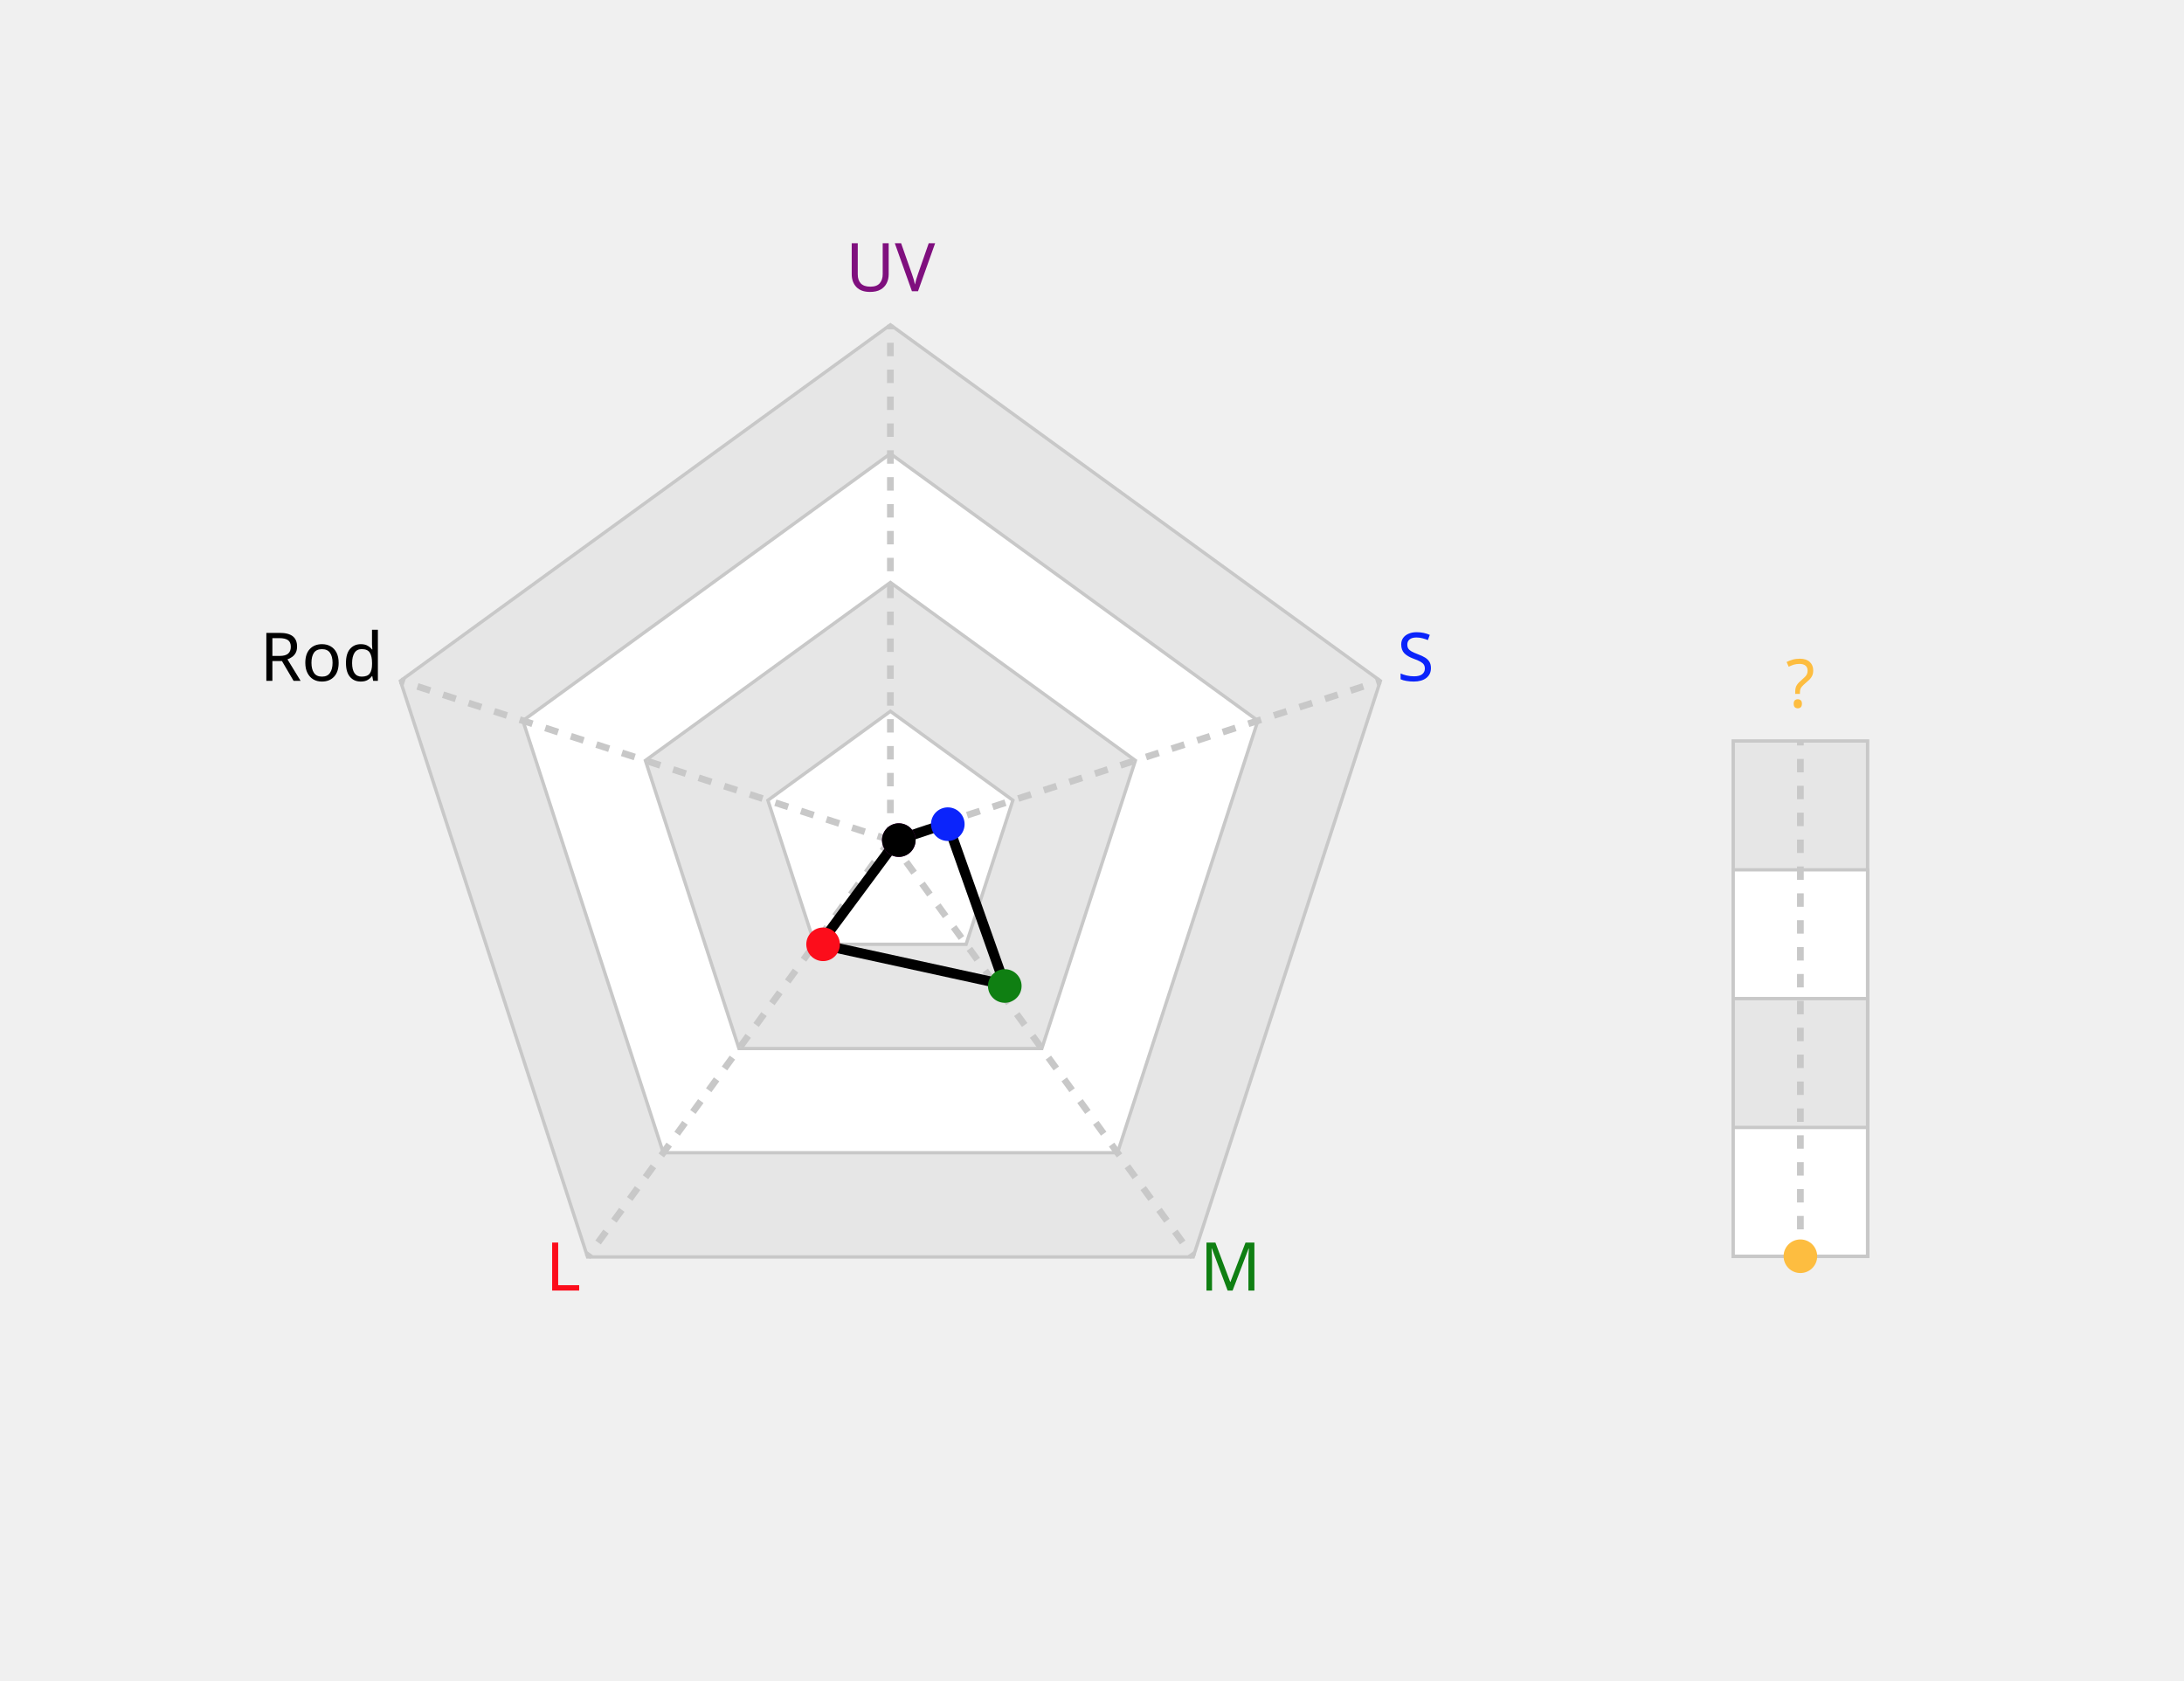
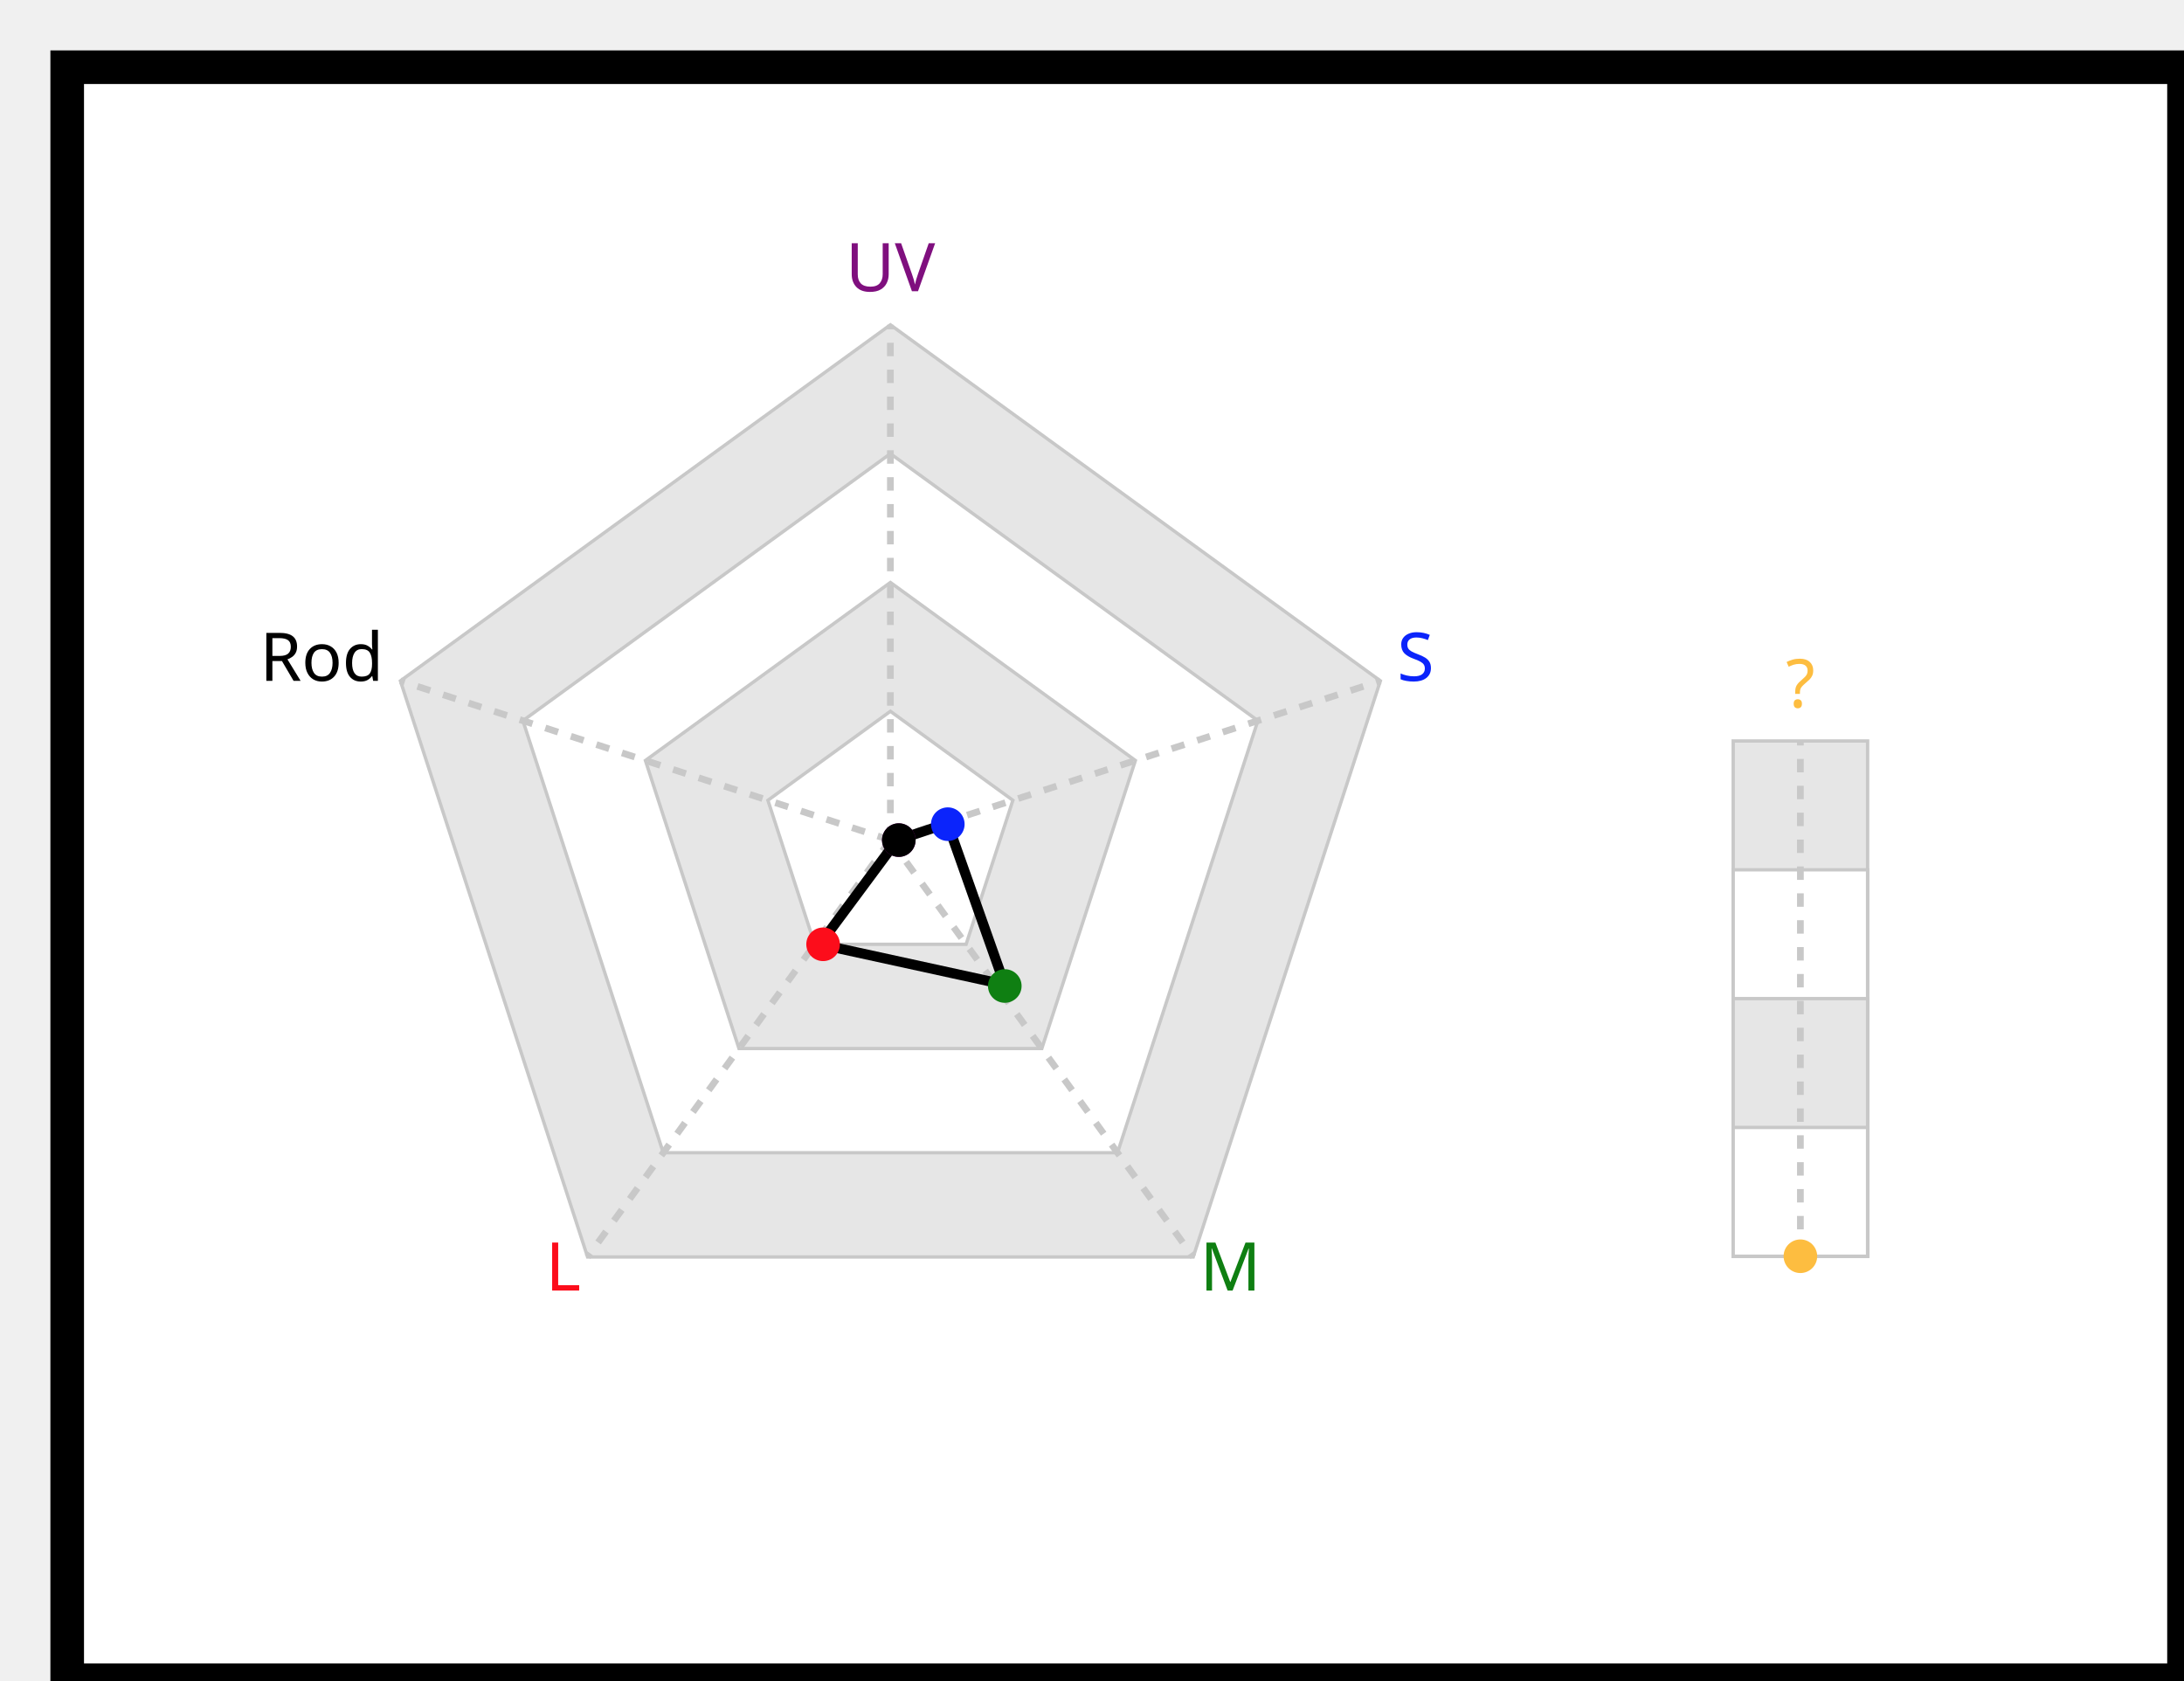
- <svg xmlns="http://www.w3.org/2000/svg" baseProfile="full" height="500" version="1.1" width="650">
+ <svg xmlns="http://www.w3.org/2000/svg" baseProfile="full" height="500" id="eel" version="1.1" width="650">
  <defs />
-   <polygon fill="rgb(230,230,230)" id="axGonMinor" points="265.0,96.667 410.829,202.617 355.127,374.049 174.873,374.049 119.171,202.617" stroke="rgb(200,200,200)" stroke-width="1" />
-   <polygon fill="rgb(255,255,255)" id="axGon" points="265.0,135.0 374.371,214.463 332.595,343.037 197.405,343.037 155.629,214.463" stroke="rgb(200,200,200)" stroke-width="1" />
-   <polygon fill="rgb(230,230,230)" id="axGonMinor" points="265.0,173.333 337.914,226.309 310.064,312.025 219.936,312.025 192.086,226.309" stroke="rgb(200,200,200)" stroke-width="1" />
-   <polygon fill="rgb(255,255,255)" id="axGon" points="265.0,211.667 301.457,238.154 287.532,281.012 242.468,281.012 228.543,238.154" stroke="rgb(200,200,200)" stroke-width="1" />
-   <rect fill="rgb(230,230,230)" height="153.333" id="zaxGonMinor" stroke="rgb(200,200,200)" stroke-width="1" width="40" x="515.833" y="220.506" />
-   <rect fill="rgb(255,255,255)" height="115.0" id="zaxGon" stroke="rgb(200,200,200)" stroke-width="1" width="40" x="515.833" y="258.839" />
-   <rect fill="rgb(230,230,230)" height="76.667" id="zaxGonMinor" stroke="rgb(200,200,200)" stroke-width="1" width="40" x="515.833" y="297.172" />
-   <rect fill="rgb(255,255,255)" height="38.333" id="zaxGon" stroke="rgb(200,200,200)" stroke-width="1" width="40" x="515.833" y="335.506" />
-   <line id="ax" stroke="rgb(200,200,200)" stroke-dasharray="4" stroke-width="2" x1="535.833" x2="535.833" y1="373.839" y2="220.506" />
+   <rect fill="white" height="480" stroke="rgb(0,0,0)" stroke-width="10" width="630" x="20" y="20" />
+   <polygon fill="rgb(230,230,230)" points="265.0,96.667 410.829,202.617 355.127,374.049 174.873,374.049 119.171,202.617" stroke="rgb(200,200,200)" stroke-width="1" />
+   <polygon fill="rgb(255,255,255)" points="265.0,135.0 374.371,214.463 332.595,343.037 197.405,343.037 155.629,214.463" stroke="rgb(200,200,200)" stroke-width="1" />
+   <polygon fill="rgb(230,230,230)" points="265.0,173.333 337.914,226.309 310.064,312.025 219.936,312.025 192.086,226.309" stroke="rgb(200,200,200)" stroke-width="1" />
+   <polygon fill="rgb(255,255,255)" points="265.0,211.667 301.457,238.154 287.532,281.012 242.468,281.012 228.543,238.154" stroke="rgb(200,200,200)" stroke-width="1" />
+   <rect fill="rgb(230,230,230)" height="153.333" stroke="rgb(200,200,200)" stroke-width="1" width="40" x="515.833" y="220.506" />
+   <rect fill="rgb(255,255,255)" height="115.0" stroke="rgb(200,200,200)" stroke-width="1" width="40" x="515.833" y="258.839" />
+   <rect fill="rgb(230,230,230)" height="76.667" stroke="rgb(200,200,200)" stroke-width="1" width="40" x="515.833" y="297.172" />
+   <rect fill="rgb(255,255,255)" height="38.333" stroke="rgb(200,200,200)" stroke-width="1" width="40" x="515.833" y="335.506" />
+   <line stroke="rgb(200,200,200)" stroke-dasharray="4" stroke-width="2" x1="535.833" x2="535.833" y1="373.839" y2="220.506" />
  <text fill="rgb(253,189,64)" font-family="sans-serif" font-size="20" text-anchor="middle" transform="translate(0,-10)" x="535.833" y="220.506">?</text>
-   <line id="ax" stroke="rgb(200,200,200)" stroke-dasharray="4" stroke-width="2" transform="rotate(0.0,265.0,250.0)" x1="265.0" x2="265.0" y1="250.0" y2="96.667" />
+   <line stroke="rgb(200,200,200)" stroke-dasharray="4" stroke-width="2" transform="rotate(0.0,265.0,250.0)" x1="265.0" x2="265.0" y1="250.0" y2="96.667" />
  <text alignment-baseline="middle" fill="rgb(127,15,126)" font-family="sans-serif" font-size="20" text-anchor="middle" transform="translate(0,-10)" x="265.0" y="96.667">UV</text>
-   <line id="ax" stroke="rgb(200,200,200)" stroke-dasharray="4" stroke-width="2" transform="rotate(72.0,265.0,250.0)" x1="265.0" x2="265.0" y1="250.0" y2="96.667" />
-   <text alignment-baseline="middle" fill="rgb(11,36,251)" font-family="sans-serif" font-size="20" text-anchor="start" transform="translate(+5,0)" x="410.829" y="202.617">S</text>
-   <line id="ax" stroke="rgb(200,200,200)" stroke-dasharray="4" stroke-width="2" transform="rotate(144.0,265.0,250.0)" x1="265.0" x2="265.0" y1="250.0" y2="96.667" />
+   <line stroke="rgb(200,200,200)" stroke-dasharray="4" stroke-width="2" transform="rotate(72.0,265.0,250.0)" x1="265.0" x2="265.0" y1="250.0" y2="96.667" />
+   <text alignment-baseline="middle" fill="rgb(11,36,251)" font-family="sans-serif" font-size="20" text-anchor="start" transform="translate(5,0)" x="410.829" y="202.617">S</text>
+   <line stroke="rgb(200,200,200)" stroke-dasharray="4" stroke-width="2" transform="rotate(144.0,265.0,250.0)" x1="265.0" x2="265.0" y1="250.0" y2="96.667" />
  <text alignment-baseline="middle" fill="rgb(15,127,18)" font-family="sans-serif" font-size="20" text-anchor="start" transform="translate(2,10)" x="355.127" y="374.049">M</text>
-   <line id="ax" stroke="rgb(200,200,200)" stroke-dasharray="4" stroke-width="2" transform="rotate(216.0,265.0,250.0)" x1="265.0" x2="265.0" y1="250.0" y2="96.667" />
+   <line stroke="rgb(200,200,200)" stroke-dasharray="4" stroke-width="2" transform="rotate(216.0,265.0,250.0)" x1="265.0" x2="265.0" y1="250.0" y2="96.667" />
  <text alignment-baseline="middle" fill="rgb(252,13,27)" font-family="sans-serif" font-size="20" text-anchor="end" transform="translate(-2,10)" x="174.873" y="374.049">L</text>
-   <line id="ax" stroke="rgb(200,200,200)" stroke-dasharray="4" stroke-width="2" transform="rotate(288.0,265.0,250.0)" x1="265.0" x2="265.0" y1="250.0" y2="96.667" />
+   <line stroke="rgb(200,200,200)" stroke-dasharray="4" stroke-width="2" transform="rotate(288.0,265.0,250.0)" x1="265.0" x2="265.0" y1="250.0" y2="96.667" />
  <text alignment-baseline="middle" fill="rgb(0,0,0)" font-family="sans-serif" font-size="20" text-anchor="end" transform="translate(-5,0)" x="119.171" y="202.617">Rod</text>
-   <path d="M267,250 L282,245 L299,293 L244,281 L267,250 Z" fill="none" id="cellGon" stroke="rgb(0,0,0)" stroke-linecap="round" stroke-opacity="1" stroke-width="3" />
-   <circle cx="267.5" cy="250.0" fill="rgb(127,15,126)" id="uDat" r="5" stroke="none" stroke-width="4" transform="rotate(0.0,267.5,250.0)" />
-   <circle cx="267.5" cy="234.667" fill="rgb(11,36,251)" id="sDat" r="5" stroke="none" stroke-width="4" transform="rotate(72.0,267.5,250.0)" />
-   <circle cx="267.5" cy="196.333" fill="rgb(15,127,18)" id="mDat" r="5" stroke="none" stroke-width="4" transform="rotate(144.0,267.5,250.0)" />
-   <circle cx="267.5" cy="211.667" fill="rgb(252,13,27)" id="lDat" r="5" stroke="none" stroke-width="4" transform="rotate(216.0,267.5,250.0)" />
-   <circle cx="267.5" cy="250.0" fill="rgb(0,0,0)" id="rDat" r="5" stroke="none" stroke-width="4" transform="rotate(288.0,267.5,250.0)" />
-   <circle cx="535.833" cy="373.839" fill="rgb(253,189,64)" id="zDat" r="5" stroke="none" stroke-width="4" transform="rotate(0,535.8333,250.0)" />
+   <path d="M267,250 L282,245 L299,293 L244,281 L267,250 Z" fill="none" stroke="rgb(0,0,0)" stroke-linecap="round" stroke-opacity="1" stroke-width="3" />
+   <circle cx="267.5" cy="250.0" fill="rgb(127,15,126)" r="5" stroke="none" stroke-width="4" transform="rotate(0.0,267.5,250.0)" />
+   <circle cx="267.5" cy="234.667" fill="rgb(11,36,251)" r="5" stroke="none" stroke-width="4" transform="rotate(72.0,267.5,250.0)" />
+   <circle cx="267.5" cy="196.333" fill="rgb(15,127,18)" r="5" stroke="none" stroke-width="4" transform="rotate(144.0,267.5,250.0)" />
+   <circle cx="267.5" cy="211.667" fill="rgb(252,13,27)" r="5" stroke="none" stroke-width="4" transform="rotate(216.0,267.5,250.0)" />
+   <circle cx="267.5" cy="250.0" fill="rgb(0,0,0)" r="5" stroke="none" stroke-width="4" transform="rotate(288.0,267.5,250.0)" />
+   <circle cx="535.833" cy="373.839" fill="rgb(253,189,64)" r="5" stroke="none" stroke-width="4" transform="rotate(0,535.8333,250.0)" />
</svg>
